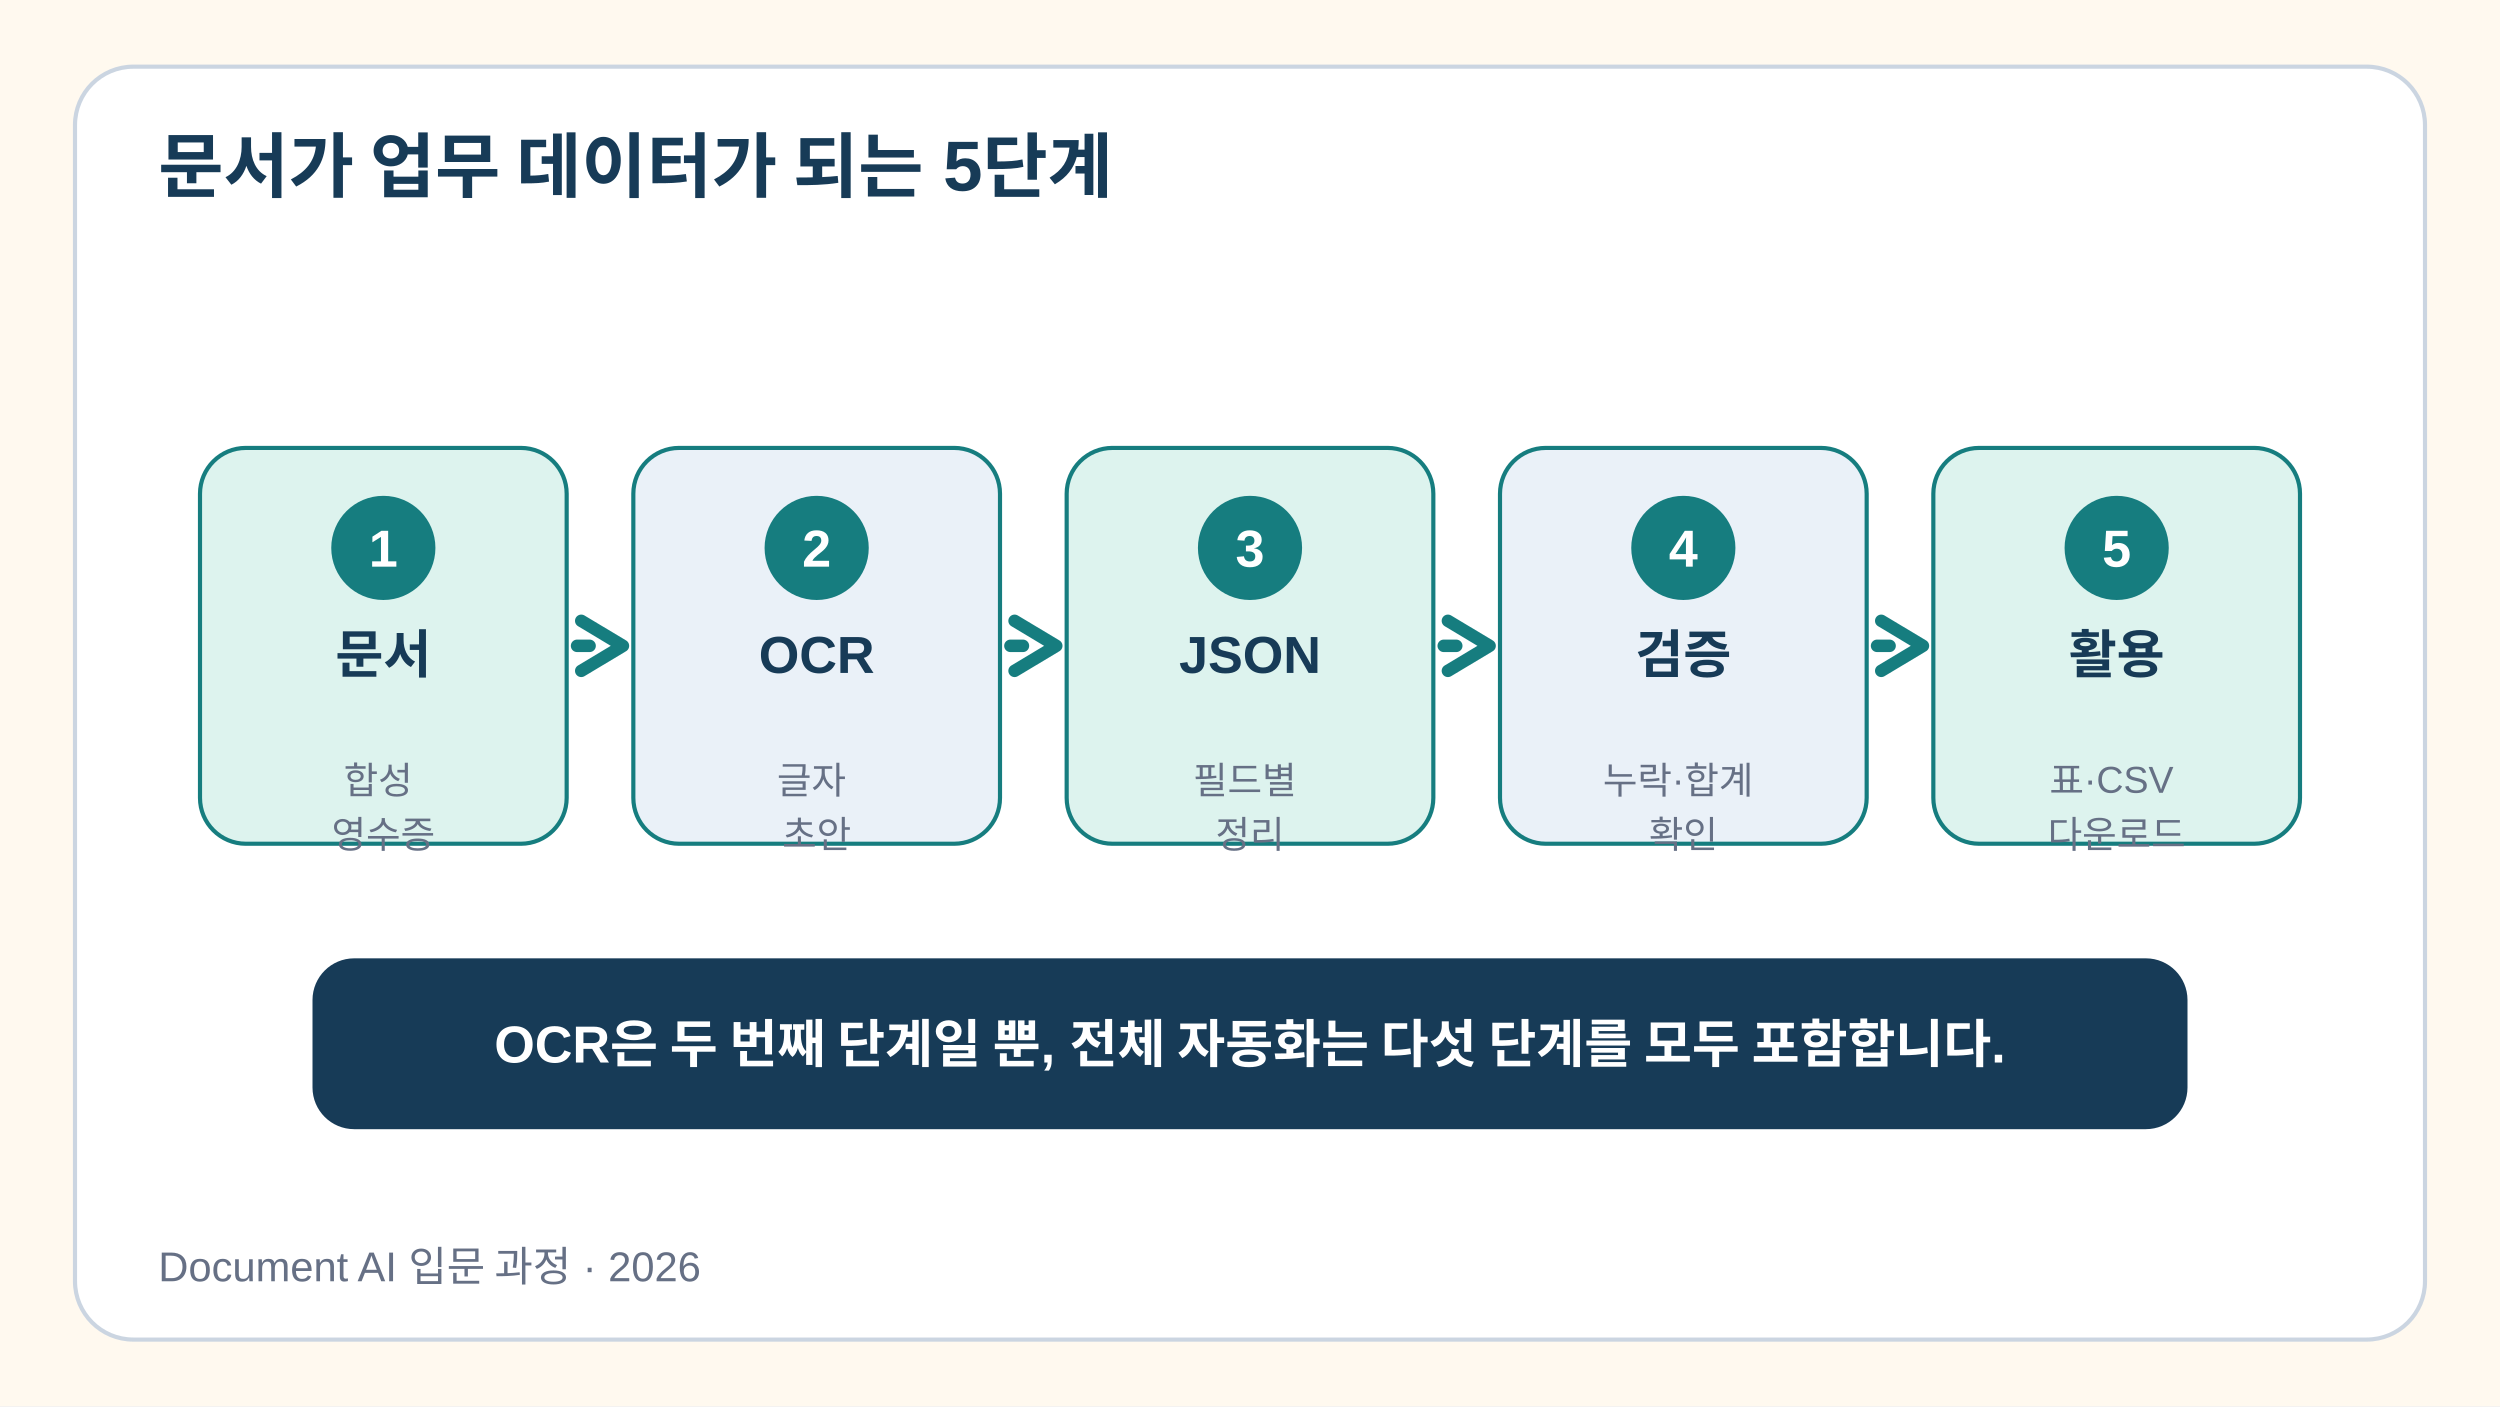
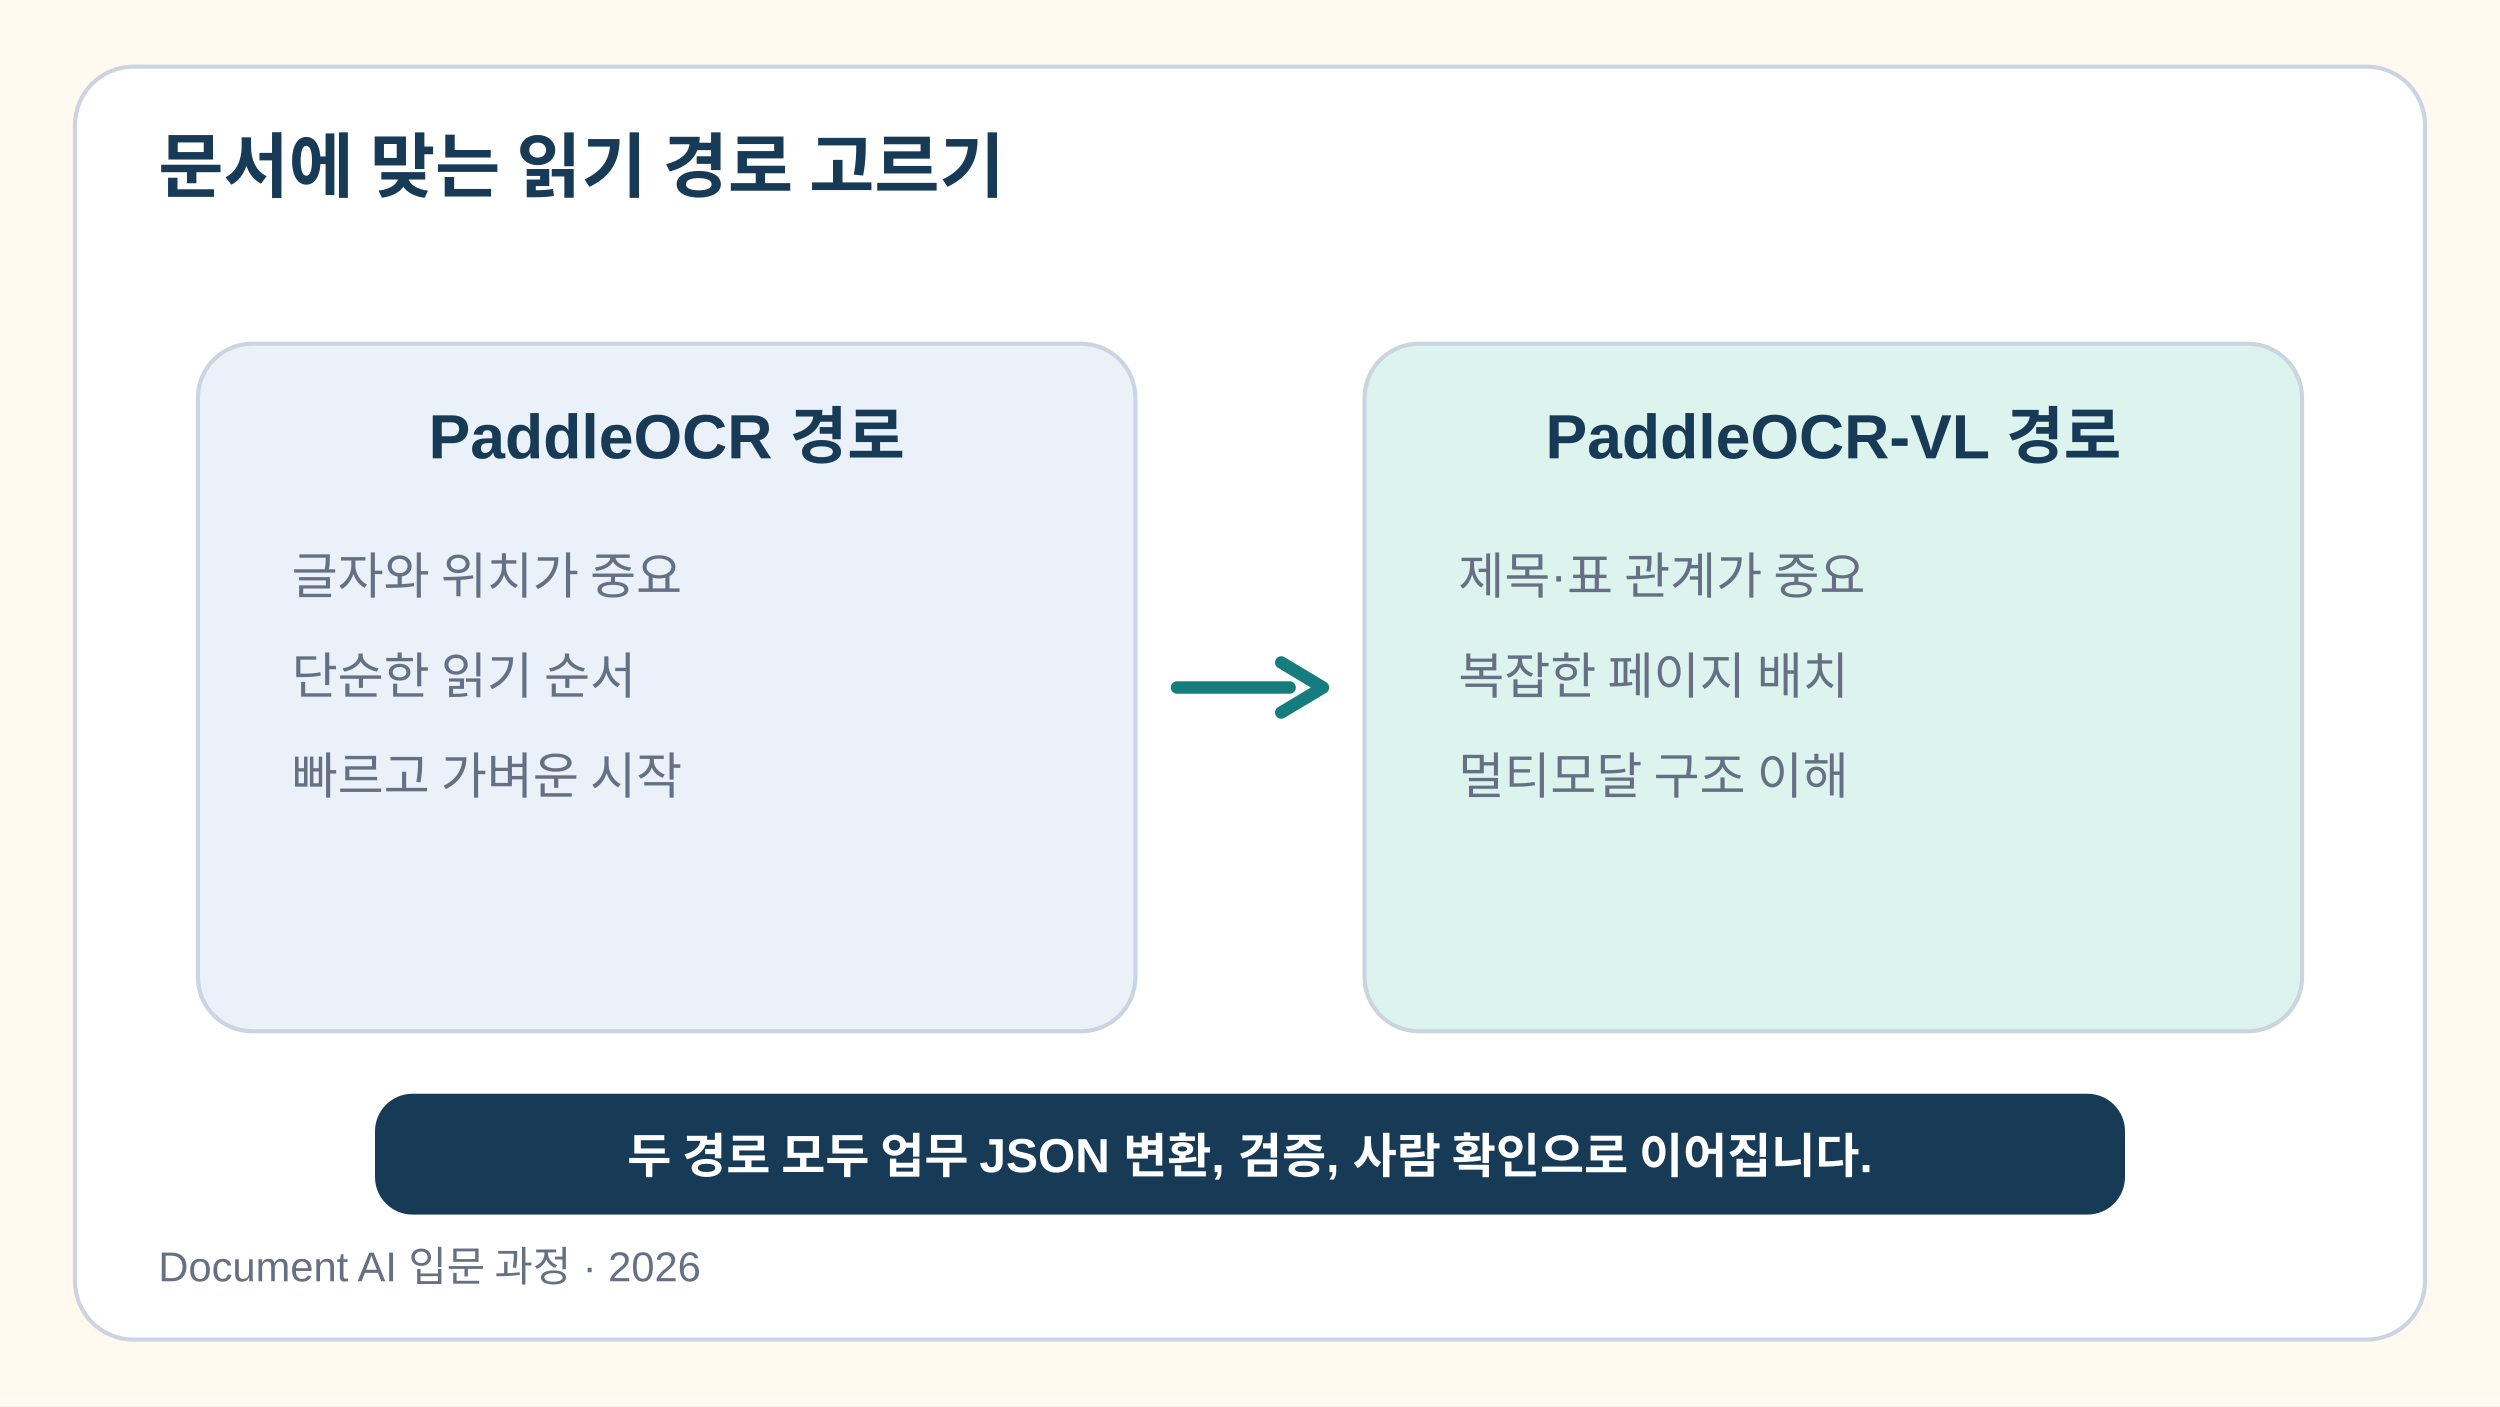
<svg xmlns="http://www.w3.org/2000/svg" width="1200" height="675" viewBox="0 0 1200 675" role="img" aria-labelledby="title desc">
  <rect width="1200" height="675" fill="#FFF9EF" />
  <rect x="36" y="32" width="1128" height="611" rx="28" fill="#FFFFFF" stroke="#CBD5E1" stroke-width="2" />
-   <text x="76" y="92" font-family="Arial, Apple SD Gothic Neo, Noto Sans KR, sans-serif" font-size="34" font-weight="700" fill="#173B57">문서가 업무 데이터가 되는 5단계</text>
+   <text x="76" y="92" font-family="Arial, Apple SD Gothic Neo, Noto Sans KR, sans-serif" font-size="34" font-weight="700" fill="#173B57">문서에 맞는 읽기 경로 고르기</text>
  <g font-family="Arial, Apple SD Gothic Neo, Noto Sans KR, sans-serif">
-     <rect x="96" y="215" width="176" height="190" rx="22" fill="#DDF3EE" stroke="#167D7F" stroke-width="2" />
-     <circle cx="184" cy="263" r="25" fill="#167D7F" />
-     <text x="184" y="272" text-anchor="middle" font-size="25" font-weight="600" fill="#FFFFFF">
-       <tspan x="184" dy="0">1</tspan>
+     <rect x="95" y="165" width="450" height="330" rx="26" fill="#EAF1F8" stroke="#CBD5E1" stroke-width="2" />
+     <rect x="655" y="165" width="450" height="330" rx="26" fill="#DDF3EE" stroke="#CBD5E1" stroke-width="2" />
+     <text x="320" y="220" text-anchor="middle" font-size="30" font-weight="600" fill="#173B57">
+       <tspan x="320" dy="0">PaddleOCR 경로</tspan>
    </text>
-     <text x="184" y="323" text-anchor="middle" font-size="25" font-weight="600" fill="#173B57">
-       <tspan x="184" dy="0">문서</tspan>
+     <text x="880" y="220" text-anchor="middle" font-size="30" font-weight="600" fill="#173B57">
+       <tspan x="880" dy="0">PaddleOCR-VL 경로</tspan>
    </text>
-     <text x="184" y="381" text-anchor="middle" font-size="18" font-weight="400" fill="#667085">
-       <tspan x="184" dy="0">합성</tspan>
-       <tspan x="184" dy="26">영수증</tspan>
+     <text x="140" y="285" text-anchor="start" font-size="24" font-weight="400" fill="#667085">
+       <tspan x="140" dy="0">글자와 위치가 중요</tspan>
+       <tspan x="140" dy="48">단순한 읽기 순서</tspan>
+       <tspan x="140" dy="48">빠르고 가벼운 시작</tspan>
    </text>
-     <line x1="277" y1="310" x2="283" y2="310" stroke="#167D7F" stroke-width="6" stroke-linecap="round" />
-     <path d="M 279 298 L 299 310 L 279 322" fill="none" stroke="#167D7F" stroke-width="6" stroke-linecap="round" stroke-linejoin="round" />
-     <rect x="304" y="215" width="176" height="190" rx="22" fill="#EAF1F8" stroke="#167D7F" stroke-width="2" />
-     <circle cx="392" cy="263" r="25" fill="#167D7F" />
-     <text x="392" y="272" text-anchor="middle" font-size="25" font-weight="600" fill="#FFFFFF">
-       <tspan x="392" dy="0">2</tspan>
+     <text x="700" y="285" text-anchor="start" font-size="24" font-weight="400" fill="#667085">
+       <tspan x="700" dy="0">제목·표 관계가 중요</tspan>
+       <tspan x="700" dy="48">복잡한 페이지 배치</tspan>
+       <tspan x="700" dy="48">멀티모달 구조 이해</tspan>
    </text>
-     <text x="392" y="323" text-anchor="middle" font-size="25" font-weight="600" fill="#173B57">
-       <tspan x="392" dy="0">OCR</tspan>
-     </text>
-     <text x="392" y="381" text-anchor="middle" font-size="18" font-weight="400" fill="#667085">
-       <tspan x="392" dy="0">글자</tspan>
-       <tspan x="392" dy="26">초안</tspan>
-     </text>
-     <line x1="485" y1="310" x2="491" y2="310" stroke="#167D7F" stroke-width="6" stroke-linecap="round" />
-     <path d="M 487 298 L 507 310 L 487 322" fill="none" stroke="#167D7F" stroke-width="6" stroke-linecap="round" stroke-linejoin="round" />
-     <rect x="512" y="215" width="176" height="190" rx="22" fill="#DDF3EE" stroke="#167D7F" stroke-width="2" />
-     <circle cx="600" cy="263" r="25" fill="#167D7F" />
-     <text x="600" y="272" text-anchor="middle" font-size="25" font-weight="600" fill="#FFFFFF">
-       <tspan x="600" dy="0">3</tspan>
-     </text>
-     <text x="600" y="323" text-anchor="middle" font-size="25" font-weight="600" fill="#173B57">
-       <tspan x="600" dy="0">JSON</tspan>
-     </text>
-     <text x="600" y="381" text-anchor="middle" font-size="18" font-weight="400" fill="#667085">
-       <tspan x="600" dy="0">필드별</tspan>
-       <tspan x="600" dy="26">정리</tspan>
-     </text>
-     <line x1="693" y1="310" x2="699" y2="310" stroke="#167D7F" stroke-width="6" stroke-linecap="round" />
-     <path d="M 695 298 L 715 310 L 695 322" fill="none" stroke="#167D7F" stroke-width="6" stroke-linecap="round" stroke-linejoin="round" />
-     <rect x="720" y="215" width="176" height="190" rx="22" fill="#EAF1F8" stroke="#167D7F" stroke-width="2" />
-     <circle cx="808" cy="263" r="25" fill="#167D7F" />
-     <text x="808" y="272" text-anchor="middle" font-size="25" font-weight="600" fill="#FFFFFF">
-       <tspan x="808" dy="0">4</tspan>
-     </text>
-     <text x="808" y="323" text-anchor="middle" font-size="25" font-weight="600" fill="#173B57">
-       <tspan x="808" dy="0">검증</tspan>
-     </text>
-     <text x="808" y="381" text-anchor="middle" font-size="18" font-weight="400" fill="#667085">
-       <tspan x="808" dy="0">누락·합계</tspan>
-       <tspan x="808" dy="26">확인</tspan>
-     </text>
-     <line x1="901" y1="310" x2="907" y2="310" stroke="#167D7F" stroke-width="6" stroke-linecap="round" />
-     <path d="M 903 298 L 923 310 L 903 322" fill="none" stroke="#167D7F" stroke-width="6" stroke-linecap="round" stroke-linejoin="round" />
-     <rect x="928" y="215" width="176" height="190" rx="22" fill="#DDF3EE" stroke="#167D7F" stroke-width="2" />
-     <circle cx="1016" cy="263" r="25" fill="#167D7F" />
-     <text x="1016" y="272" text-anchor="middle" font-size="25" font-weight="600" fill="#FFFFFF">
-       <tspan x="1016" dy="0">5</tspan>
-     </text>
-     <text x="1016" y="323" text-anchor="middle" font-size="25" font-weight="600" fill="#173B57">
-       <tspan x="1016" dy="0">활용</tspan>
-     </text>
-     <text x="1016" y="381" text-anchor="middle" font-size="18" font-weight="400" fill="#667085">
-       <tspan x="1016" dy="0">표·CSV</tspan>
-       <tspan x="1016" dy="26">다운로드</tspan>
-     </text>
-     <rect x="150" y="460" width="900" height="82" rx="20" fill="#173B57" />
-     <text x="600" y="510" text-anchor="middle" font-size="25" font-weight="600" fill="#FFFFFF">
-       <tspan x="600" dy="0">OCR은 두 번째 단계일 뿐, 전체 자동화는 다섯 단계를 모두 포함합니다.</tspan>
+     <line x1="565" y1="330" x2="619" y2="330" stroke="#167D7F" stroke-width="6" stroke-linecap="round" />
+     <path d="M 615 318 L 635 330 L 615 342" fill="none" stroke="#167D7F" stroke-width="6" stroke-linecap="round" stroke-linejoin="round" />
+     <rect x="180" y="525" width="840" height="58" rx="18" fill="#173B57" />
+     <text x="600" y="563" text-anchor="middle" font-size="23" font-weight="600" fill="#FFFFFF">
+       <tspan x="600" dy="0">두 경로 모두 업무 JSON 변환, 검증, 사람 확인으로 이어집니다.</tspan>
    </text>
  </g>
  <text x="76" y="615" font-family="Arial, Apple SD Gothic Neo, Noto Sans KR, sans-serif" font-size="20" fill="#667085">Document AI 입문 과정 · 2026</text>
</svg>
